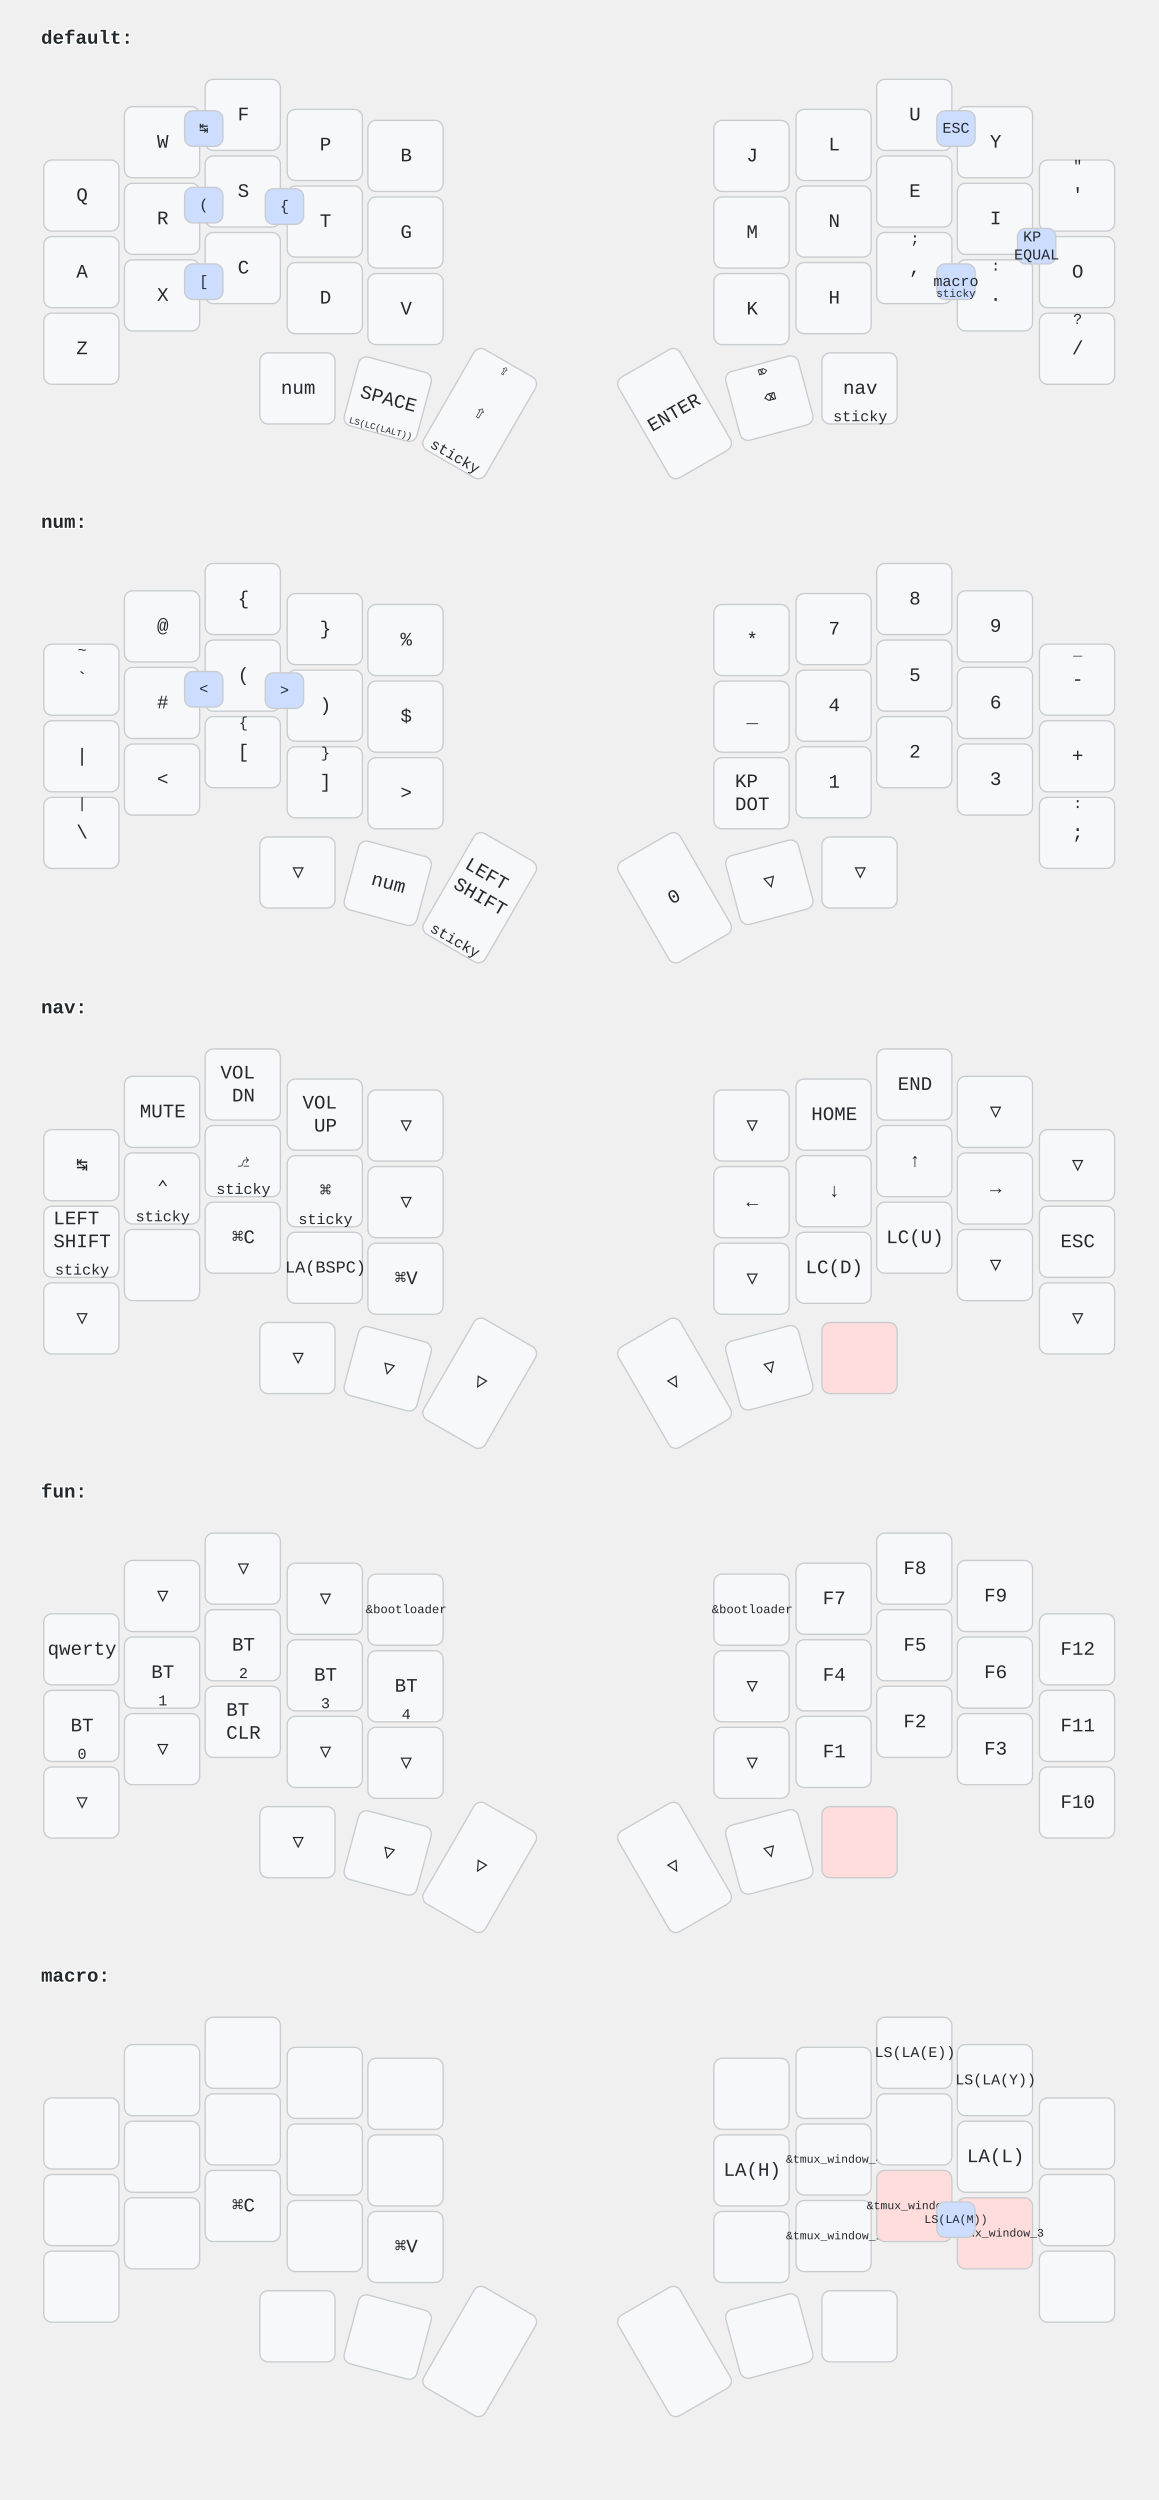
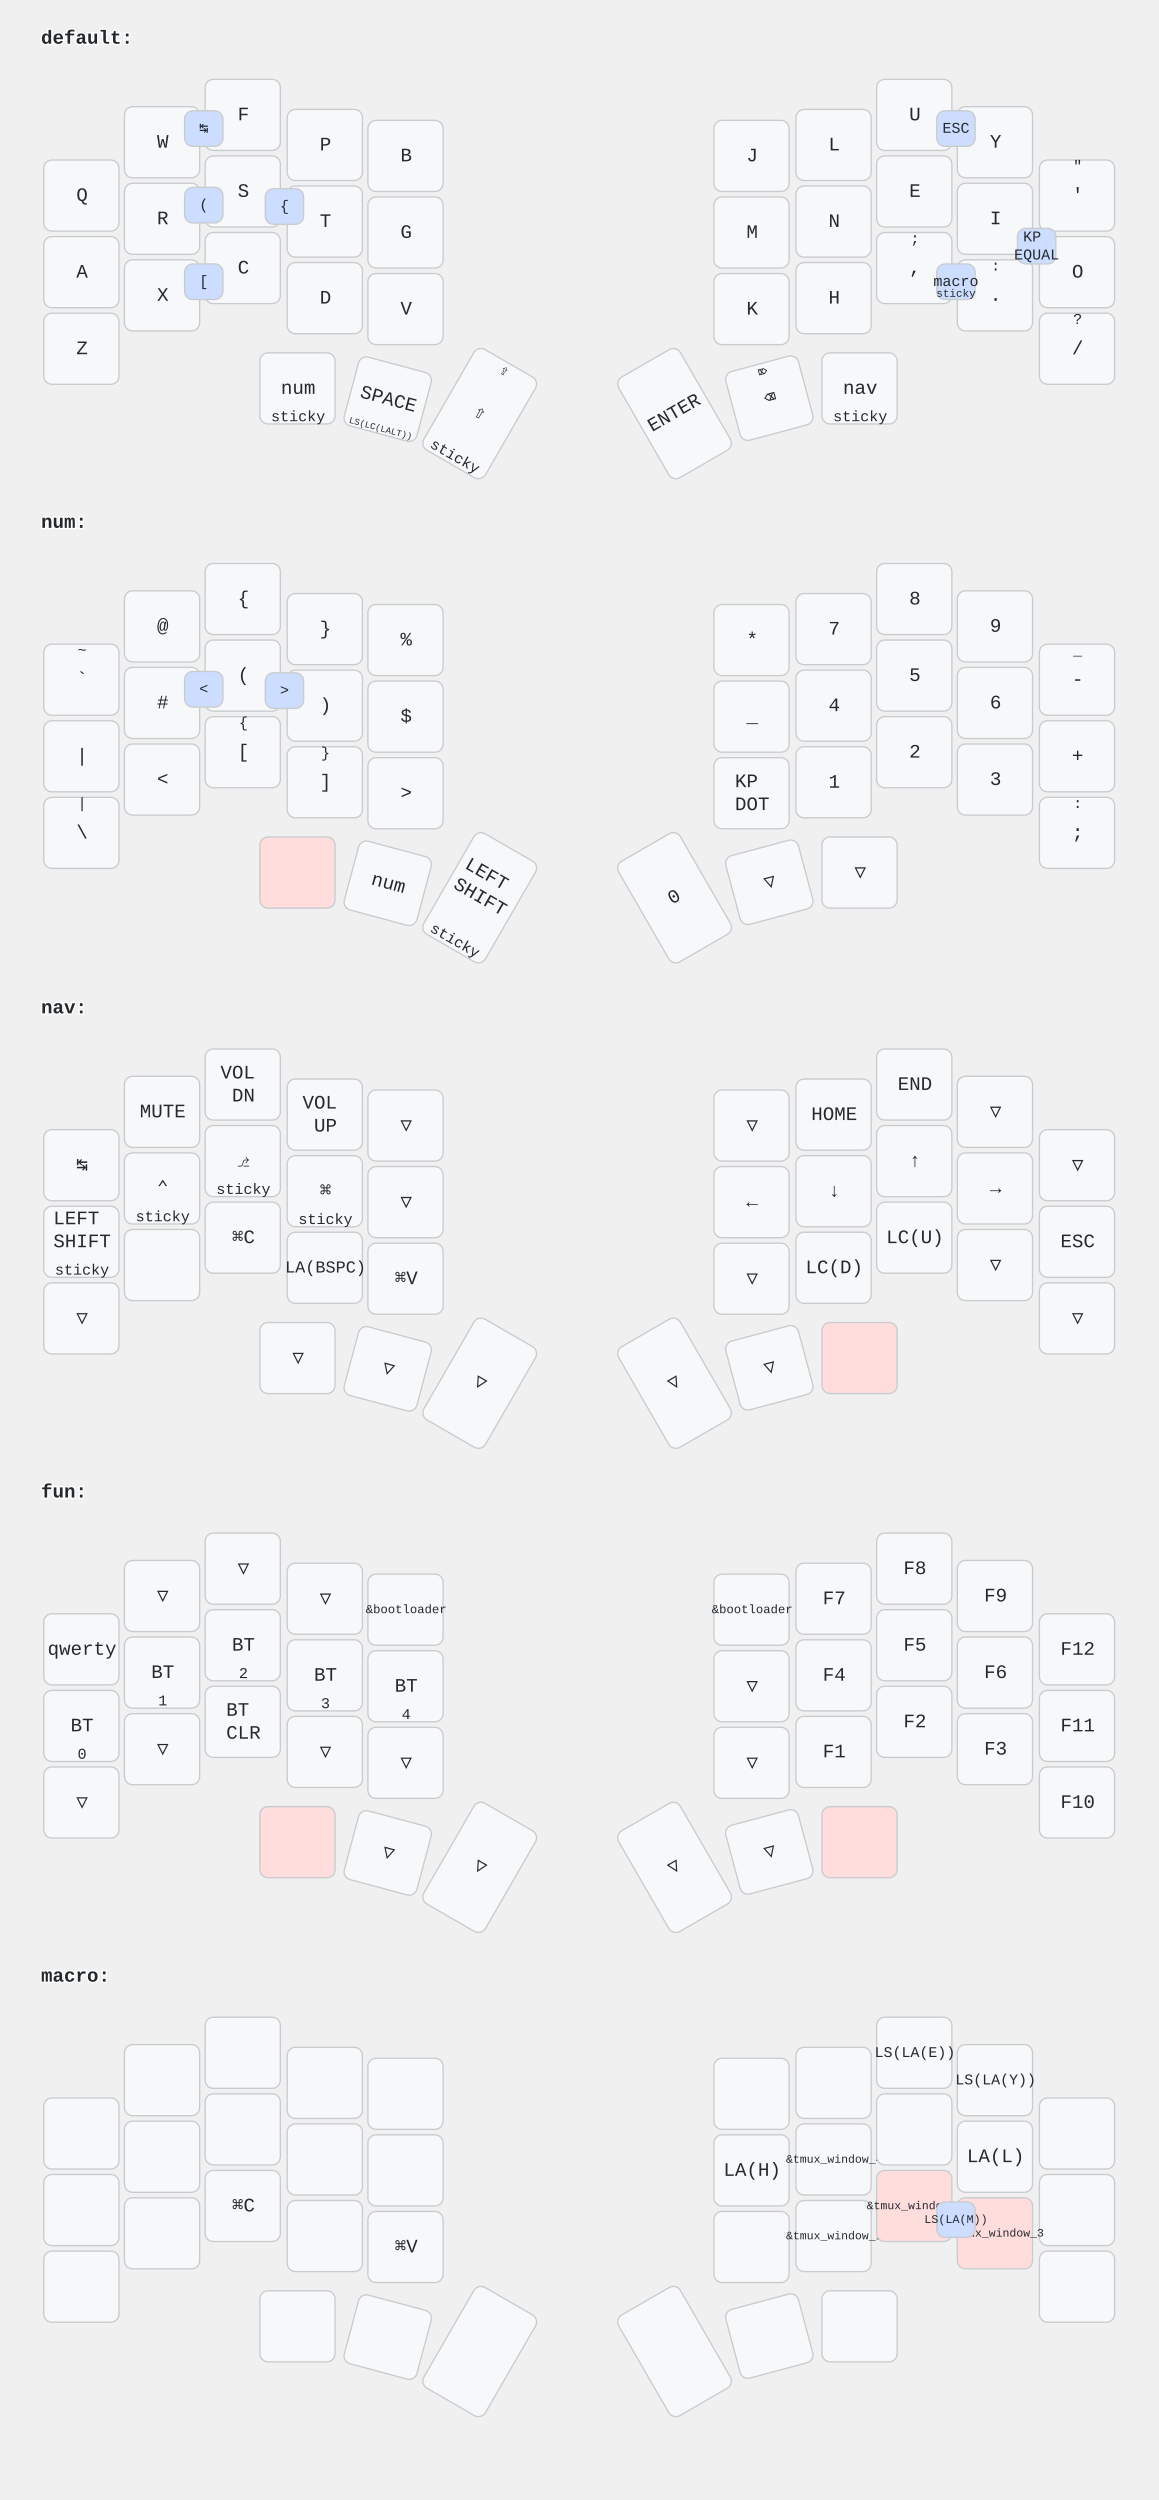
<svg xmlns="http://www.w3.org/2000/svg" width="847" height="1828" viewBox="0 0 847 1828" class="keymap">
  <style>/* font and background color specifications */
svg {
    font-family: SFMono-Regular,Consolas,Liberation Mono,Menlo,monospace;
    font-size: 14px;
    font-kerning: normal;
    text-rendering: optimizeLegibility;
    fill: #24292e;
}

/* default key styling */
rect {
    fill: #f6f8fa;
    stroke: #c9cccf;
    stroke-width: 1;
}

/* color accent for combo boxes */
rect.combo {
    fill: #cdf;
}

/* color accent for held keys */
rect.held, rect.combo.held {
    fill: #fdd;
}

/* color accent for ghost (optional) keys */
rect.ghost, rect.combo.ghost {
    fill: #ddd;
}

text {
    text-anchor: middle;
    dominant-baseline: middle;
}

/* styling for layer labels */
text.label {
    font-weight: bold;
    text-anchor: start;
    stroke: white;
    stroke-width: 2;
    paint-order: stroke;
}

/* styling for combo tap, and key hold/shifted label text */
text.combo, text.hold, text.shifted {
    font-size: 11px;
}

text.hold {
    text-anchor: middle;
    dominant-baseline: auto;
}

text.shifted {
    text-anchor: middle;
    dominant-baseline: hanging;
}

/* styling for hold/shifted label text in combo box */
text.combo.hold, text.combo.shifted {
    font-size: 8px;
}

/* styling for combo dendrons */
path {
    stroke-width: 1;
    stroke: gray;
    fill: none;
}
</style>
  <g transform="translate(30, 0)" class="layer-default">
    <text x="0" y="28" class="label">default:</text>
    <g transform="translate(0, 56)">
      <g transform="translate(30, 87)" class="key keypos-0">
        <rect rx="6" ry="6" x="-28" y="-26" width="55" height="52" class="key" />
        <text x="0" y="0" class="key tap">Q</text>
      </g>
      <g transform="translate(89, 48)" class="key keypos-1">
        <rect rx="6" ry="6" x="-28" y="-26" width="55" height="52" class="key" />
        <text x="0" y="0" class="key tap">W</text>
      </g>
      <g transform="translate(148, 28)" class="key keypos-2">
        <rect rx="6" ry="6" x="-28" y="-26" width="55" height="52" class="key" />
        <text x="0" y="0" class="key tap">F</text>
      </g>
      <g transform="translate(208, 50)" class="key keypos-3">
        <rect rx="6" ry="6" x="-28" y="-26" width="55" height="52" class="key" />
        <text x="0" y="0" class="key tap">P</text>
      </g>
      <g transform="translate(267, 58)" class="key keypos-4">
        <rect rx="6" ry="6" x="-28" y="-26" width="55" height="52" class="key" />
        <text x="0" y="0" class="key tap">B</text>
      </g>
      <g transform="translate(520, 58)" class="key keypos-5">
        <rect rx="6" ry="6" x="-28" y="-26" width="55" height="52" class="key" />
        <text x="0" y="0" class="key tap">J</text>
      </g>
      <g transform="translate(580, 50)" class="key keypos-6">
        <rect rx="6" ry="6" x="-28" y="-26" width="55" height="52" class="key" />
        <text x="0" y="0" class="key tap">L</text>
      </g>
      <g transform="translate(639, 28)" class="key keypos-7">
        <rect rx="6" ry="6" x="-28" y="-26" width="55" height="52" class="key" />
        <text x="0" y="0" class="key tap">U</text>
      </g>
      <g transform="translate(698, 48)" class="key keypos-8">
        <rect rx="6" ry="6" x="-28" y="-26" width="55" height="52" class="key" />
        <text x="0" y="0" class="key tap">Y</text>
      </g>
      <g transform="translate(758, 87)" class="key keypos-9">
        <rect rx="6" ry="6" x="-28" y="-26" width="55" height="52" class="key" />
        <text x="0" y="0" class="key tap">'</text>
        <text x="0" y="-24" class="key shifted">"</text>
      </g>
      <g transform="translate(30, 143)" class="key keypos-10">
        <rect rx="6" ry="6" x="-28" y="-26" width="55" height="52" class="key" />
        <text x="0" y="0" class="key tap">A</text>
      </g>
      <g transform="translate(89, 104)" class="key keypos-11">
        <rect rx="6" ry="6" x="-28" y="-26" width="55" height="52" class="key" />
        <text x="0" y="0" class="key tap">R</text>
      </g>
      <g transform="translate(148, 84)" class="key keypos-12">
        <rect rx="6" ry="6" x="-28" y="-26" width="55" height="52" class="key" />
        <text x="0" y="0" class="key tap">S</text>
      </g>
      <g transform="translate(208, 106)" class="key keypos-13">
        <rect rx="6" ry="6" x="-28" y="-26" width="55" height="52" class="key" />
        <text x="0" y="0" class="key tap">T</text>
      </g>
      <g transform="translate(267, 114)" class="key keypos-14">
        <rect rx="6" ry="6" x="-28" y="-26" width="55" height="52" class="key" />
        <text x="0" y="0" class="key tap">G</text>
      </g>
      <g transform="translate(520, 114)" class="key keypos-15">
        <rect rx="6" ry="6" x="-28" y="-26" width="55" height="52" class="key" />
        <text x="0" y="0" class="key tap">M</text>
      </g>
      <g transform="translate(580, 106)" class="key keypos-16">
        <rect rx="6" ry="6" x="-28" y="-26" width="55" height="52" class="key" />
        <text x="0" y="0" class="key tap">N</text>
      </g>
      <g transform="translate(639, 84)" class="key keypos-17">
        <rect rx="6" ry="6" x="-28" y="-26" width="55" height="52" class="key" />
        <text x="0" y="0" class="key tap">E</text>
      </g>
      <g transform="translate(698, 104)" class="key keypos-18">
        <rect rx="6" ry="6" x="-28" y="-26" width="55" height="52" class="key" />
        <text x="0" y="0" class="key tap">I</text>
      </g>
      <g transform="translate(758, 143)" class="key keypos-19">
        <rect rx="6" ry="6" x="-28" y="-26" width="55" height="52" class="key" />
        <text x="0" y="0" class="key tap">O</text>
      </g>
      <g transform="translate(30, 199)" class="key keypos-20">
        <rect rx="6" ry="6" x="-28" y="-26" width="55" height="52" class="key" />
        <text x="0" y="0" class="key tap">Z</text>
      </g>
      <g transform="translate(89, 160)" class="key keypos-21">
        <rect rx="6" ry="6" x="-28" y="-26" width="55" height="52" class="key" />
        <text x="0" y="0" class="key tap">X</text>
      </g>
      <g transform="translate(148, 140)" class="key keypos-22">
        <rect rx="6" ry="6" x="-28" y="-26" width="55" height="52" class="key" />
        <text x="0" y="0" class="key tap">C</text>
      </g>
      <g transform="translate(208, 162)" class="key keypos-23">
        <rect rx="6" ry="6" x="-28" y="-26" width="55" height="52" class="key" />
        <text x="0" y="0" class="key tap">D</text>
      </g>
      <g transform="translate(267, 170)" class="key keypos-24">
        <rect rx="6" ry="6" x="-28" y="-26" width="55" height="52" class="key" />
        <text x="0" y="0" class="key tap">V</text>
      </g>
      <g transform="translate(520, 170)" class="key keypos-25">
        <rect rx="6" ry="6" x="-28" y="-26" width="55" height="52" class="key" />
        <text x="0" y="0" class="key tap">K</text>
      </g>
      <g transform="translate(580, 162)" class="key keypos-26">
        <rect rx="6" ry="6" x="-28" y="-26" width="55" height="52" class="key" />
        <text x="0" y="0" class="key tap">H</text>
      </g>
      <g transform="translate(639, 140)" class="key keypos-27">
        <rect rx="6" ry="6" x="-28" y="-26" width="55" height="52" class="key" />
        <text x="0" y="0" class="key tap">,</text>
        <text x="0" y="-24" class="key shifted">;</text>
      </g>
      <g transform="translate(698, 160)" class="key keypos-28">
        <rect rx="6" ry="6" x="-28" y="-26" width="55" height="52" class="key" />
        <text x="0" y="0" class="key tap">.</text>
        <text x="0" y="-24" class="key shifted">:</text>
      </g>
      <g transform="translate(758, 199)" class="key keypos-29">
        <rect rx="6" ry="6" x="-28" y="-26" width="55" height="52" class="key" />
        <text x="0" y="0" class="key tap">/</text>
        <text x="0" y="-24" class="key shifted">?</text>
      </g>
      <g transform="translate(188, 228)" class="key keypos-30">
        <rect rx="6" ry="6" x="-28" y="-26" width="55" height="52" class="key" />
        <text x="0" y="0" class="key tap">num</text>
+         <text x="0" y="24" class="key hold">sticky</text>
      </g>
      <g transform="translate(254, 236) rotate(15.0)" class="key keypos-31">
        <rect rx="6" ry="6" x="-28" y="-26" width="55" height="52" class="key" />
        <text x="0" y="0" class="key tap">SPACE</text>
        <text x="0" y="24" class="key hold">
          <tspan style="font-size: 60%">LS(LC(LALT))</tspan>
        </text>
      </g>
      <g transform="translate(321, 246) rotate(30.0)" class="key keypos-32">
        <rect rx="6" ry="6" x="-26" y="-42" width="52" height="85" class="key" />
        <text x="0" y="0" class="key tap">⇧</text>
        <text x="0" y="40" class="key hold">sticky</text>
        <text x="0" y="-40" class="key shifted">⇪</text>
      </g>
      <g transform="translate(463, 246) rotate(-30.0)" class="key keypos-33">
        <rect rx="6" ry="6" x="-26" y="-42" width="52" height="85" class="key" />
        <text x="0" y="0" class="key tap">ENTER</text>
      </g>
      <g transform="translate(533, 235) rotate(-15.0)" class="key keypos-34">
        <rect rx="6" ry="6" x="-28" y="-26" width="55" height="52" class="key" />
        <text x="0" y="0" class="key tap">⌫</text>
        <text x="0" y="-24" class="key shifted">⌦</text>
      </g>
      <g transform="translate(599, 228)" class="key keypos-35">
        <rect rx="6" ry="6" x="-28" y="-26" width="55" height="52" class="key" />
        <text x="0" y="0" class="key tap">nav</text>
        <text x="0" y="24" class="key hold">sticky</text>
      </g>
      <g class="combo combopos-0">
        <rect rx="6" ry="6" x="105" y="25" width="28" height="26" class="combo" />
        <text x="119" y="38" class="combo tap">↹</text>
      </g>
      <g class="combo combopos-1">
        <rect rx="6" ry="6" x="655" y="25" width="28" height="26" class="combo" />
        <text x="669" y="38" class="combo tap">ESC</text>
      </g>
      <g class="combo combopos-2">
        <rect rx="6" ry="6" x="655" y="137" width="28" height="26" class="combo" />
        <text x="669" y="150" class="combo tap">macro</text>
        <text x="669" y="161" class="combo hold">sticky</text>
      </g>
      <g class="combo combopos-3">
        <rect rx="6" ry="6" x="105" y="81" width="28" height="26" class="combo" />
        <text x="119" y="94" class="combo tap">(</text>
      </g>
      <g class="combo combopos-4">
        <rect rx="6" ry="6" x="164" y="82" width="28" height="26" class="combo" />
        <text x="178" y="95" class="combo tap">{</text>
      </g>
      <g class="combo combopos-5">
        <rect rx="6" ry="6" x="105" y="137" width="28" height="26" class="combo" />
        <text x="119" y="150" class="combo tap">[</text>
      </g>
      <g class="combo combopos-6">
        <rect rx="6" ry="6" x="714" y="111" width="28" height="26" class="combo" />
        <text x="728" y="124" class="combo tap">
          <tspan x="728" dy="-0.6em">KP</tspan>
          <tspan x="728" dy="1.2em">EQUAL</tspan>
        </text>
      </g>
    </g>
  </g>
  <g transform="translate(30, 354)" class="layer-num">
    <text x="0" y="28" class="label">num:</text>
    <g transform="translate(0, 56)">
      <g transform="translate(30, 87)" class="key keypos-0">
        <rect rx="6" ry="6" x="-28" y="-26" width="55" height="52" class="key" />
        <text x="0" y="0" class="key tap">`</text>
        <text x="0" y="-24" class="key shifted">~</text>
      </g>
      <g transform="translate(89, 48)" class="key keypos-1">
        <rect rx="6" ry="6" x="-28" y="-26" width="55" height="52" class="key" />
        <text x="0" y="0" class="key tap">@</text>
      </g>
      <g transform="translate(148, 28)" class="key keypos-2">
        <rect rx="6" ry="6" x="-28" y="-26" width="55" height="52" class="key" />
        <text x="0" y="0" class="key tap">{</text>
      </g>
      <g transform="translate(208, 50)" class="key keypos-3">
        <rect rx="6" ry="6" x="-28" y="-26" width="55" height="52" class="key" />
        <text x="0" y="0" class="key tap">}</text>
      </g>
      <g transform="translate(267, 58)" class="key keypos-4">
        <rect rx="6" ry="6" x="-28" y="-26" width="55" height="52" class="key" />
        <text x="0" y="0" class="key tap">%</text>
      </g>
      <g transform="translate(520, 58)" class="key keypos-5">
        <rect rx="6" ry="6" x="-28" y="-26" width="55" height="52" class="key" />
        <text x="0" y="0" class="key tap">*</text>
      </g>
      <g transform="translate(580, 50)" class="key keypos-6">
        <rect rx="6" ry="6" x="-28" y="-26" width="55" height="52" class="key" />
        <text x="0" y="0" class="key tap">7</text>
      </g>
      <g transform="translate(639, 28)" class="key keypos-7">
        <rect rx="6" ry="6" x="-28" y="-26" width="55" height="52" class="key" />
        <text x="0" y="0" class="key tap">8</text>
      </g>
      <g transform="translate(698, 48)" class="key keypos-8">
        <rect rx="6" ry="6" x="-28" y="-26" width="55" height="52" class="key" />
        <text x="0" y="0" class="key tap">9</text>
      </g>
      <g transform="translate(758, 87)" class="key keypos-9">
        <rect rx="6" ry="6" x="-28" y="-26" width="55" height="52" class="key" />
        <text x="0" y="0" class="key tap">-</text>
        <text x="0" y="-24" class="key shifted">_</text>
      </g>
      <g transform="translate(30, 143)" class="key keypos-10">
        <rect rx="6" ry="6" x="-28" y="-26" width="55" height="52" class="key" />
        <text x="0" y="0" class="key tap">|</text>
      </g>
      <g transform="translate(89, 104)" class="key keypos-11">
        <rect rx="6" ry="6" x="-28" y="-26" width="55" height="52" class="key" />
        <text x="0" y="0" class="key tap">#</text>
      </g>
      <g transform="translate(148, 84)" class="key keypos-12">
        <rect rx="6" ry="6" x="-28" y="-26" width="55" height="52" class="key" />
        <text x="0" y="0" class="key tap">(</text>
      </g>
      <g transform="translate(208, 106)" class="key keypos-13">
        <rect rx="6" ry="6" x="-28" y="-26" width="55" height="52" class="key" />
        <text x="0" y="0" class="key tap">)</text>
      </g>
      <g transform="translate(267, 114)" class="key keypos-14">
        <rect rx="6" ry="6" x="-28" y="-26" width="55" height="52" class="key" />
        <text x="0" y="0" class="key tap">$</text>
      </g>
      <g transform="translate(520, 114)" class="key keypos-15">
        <rect rx="6" ry="6" x="-28" y="-26" width="55" height="52" class="key" />
        <text x="0" y="0" class="key tap">_</text>
      </g>
      <g transform="translate(580, 106)" class="key keypos-16">
        <rect rx="6" ry="6" x="-28" y="-26" width="55" height="52" class="key" />
        <text x="0" y="0" class="key tap">4</text>
      </g>
      <g transform="translate(639, 84)" class="key keypos-17">
        <rect rx="6" ry="6" x="-28" y="-26" width="55" height="52" class="key" />
        <text x="0" y="0" class="key tap">5</text>
      </g>
      <g transform="translate(698, 104)" class="key keypos-18">
        <rect rx="6" ry="6" x="-28" y="-26" width="55" height="52" class="key" />
        <text x="0" y="0" class="key tap">6</text>
      </g>
      <g transform="translate(758, 143)" class="key keypos-19">
        <rect rx="6" ry="6" x="-28" y="-26" width="55" height="52" class="key" />
        <text x="0" y="0" class="key tap">+</text>
      </g>
      <g transform="translate(30, 199)" class="key keypos-20">
        <rect rx="6" ry="6" x="-28" y="-26" width="55" height="52" class="key" />
        <text x="0" y="0" class="key tap">\</text>
        <text x="0" y="-24" class="key shifted">|</text>
      </g>
      <g transform="translate(89, 160)" class="key keypos-21">
        <rect rx="6" ry="6" x="-28" y="-26" width="55" height="52" class="key" />
        <text x="0" y="0" class="key tap">&lt;</text>
      </g>
      <g transform="translate(148, 140)" class="key keypos-22">
        <rect rx="6" ry="6" x="-28" y="-26" width="55" height="52" class="key" />
        <text x="0" y="0" class="key tap">[</text>
        <text x="0" y="-24" class="key shifted">{</text>
      </g>
      <g transform="translate(208, 162)" class="key keypos-23">
        <rect rx="6" ry="6" x="-28" y="-26" width="55" height="52" class="key" />
        <text x="0" y="0" class="key tap">]</text>
        <text x="0" y="-24" class="key shifted">}</text>
      </g>
      <g transform="translate(267, 170)" class="key keypos-24">
        <rect rx="6" ry="6" x="-28" y="-26" width="55" height="52" class="key" />
        <text x="0" y="0" class="key tap">&gt;</text>
      </g>
      <g transform="translate(520, 170)" class="key keypos-25">
        <rect rx="6" ry="6" x="-28" y="-26" width="55" height="52" class="key" />
        <text x="0" y="0" class="key tap">
          <tspan x="0" dy="-0.6em">KP</tspan>
          <tspan x="0" dy="1.2em">DOT</tspan>
        </text>
      </g>
      <g transform="translate(580, 162)" class="key keypos-26">
        <rect rx="6" ry="6" x="-28" y="-26" width="55" height="52" class="key" />
        <text x="0" y="0" class="key tap">1</text>
      </g>
      <g transform="translate(639, 140)" class="key keypos-27">
        <rect rx="6" ry="6" x="-28" y="-26" width="55" height="52" class="key" />
        <text x="0" y="0" class="key tap">2</text>
      </g>
      <g transform="translate(698, 160)" class="key keypos-28">
        <rect rx="6" ry="6" x="-28" y="-26" width="55" height="52" class="key" />
        <text x="0" y="0" class="key tap">3</text>
      </g>
      <g transform="translate(758, 199)" class="key keypos-29">
        <rect rx="6" ry="6" x="-28" y="-26" width="55" height="52" class="key" />
        <text x="0" y="0" class="key tap">;</text>
        <text x="0" y="-24" class="key shifted">:</text>
      </g>
-       <g transform="translate(188, 228)" class="key trans keypos-30">
-         <rect rx="6" ry="6" x="-28" y="-26" width="55" height="52" class="key trans" />
-         <text x="0" y="0" class="key trans tap">▽</text>
+       <g transform="translate(188, 228)" class="key held keypos-30">
+         <rect rx="6" ry="6" x="-28" y="-26" width="55" height="52" class="key held" />
      </g>
      <g transform="translate(254, 236) rotate(15.0)" class="key keypos-31">
        <rect rx="6" ry="6" x="-28" y="-26" width="55" height="52" class="key" />
        <text x="0" y="0" class="key tap">num</text>
      </g>
      <g transform="translate(321, 246) rotate(30.0)" class="key keypos-32">
        <rect rx="6" ry="6" x="-26" y="-42" width="52" height="85" class="key" />
        <text x="0" y="0" class="key tap">
          <tspan x="0" dy="-1.2em">LEFT</tspan>
          <tspan x="0" dy="1.2em">SHIFT</tspan>
        </text>
        <text x="0" y="40" class="key hold">sticky</text>
      </g>
      <g transform="translate(463, 246) rotate(-30.0)" class="key keypos-33">
        <rect rx="6" ry="6" x="-26" y="-42" width="52" height="85" class="key" />
        <text x="0" y="0" class="key tap">0</text>
      </g>
      <g transform="translate(533, 235) rotate(-15.0)" class="key trans keypos-34">
        <rect rx="6" ry="6" x="-28" y="-26" width="55" height="52" class="key trans" />
        <text x="0" y="0" class="key trans tap">▽</text>
      </g>
      <g transform="translate(599, 228)" class="key trans keypos-35">
        <rect rx="6" ry="6" x="-28" y="-26" width="55" height="52" class="key trans" />
        <text x="0" y="0" class="key trans tap">▽</text>
      </g>
      <g class="combo combopos-0">
        <rect rx="6" ry="6" x="105" y="81" width="28" height="26" class="combo" />
        <text x="119" y="94" class="combo tap">&lt;</text>
      </g>
      <g class="combo combopos-1">
        <rect rx="6" ry="6" x="164" y="82" width="28" height="26" class="combo" />
        <text x="178" y="95" class="combo tap">&gt;</text>
      </g>
    </g>
  </g>
  <g transform="translate(30, 709)" class="layer-nav">
    <text x="0" y="28" class="label">nav:</text>
    <g transform="translate(0, 56)">
      <g transform="translate(30, 87)" class="key keypos-0">
        <rect rx="6" ry="6" x="-28" y="-26" width="55" height="52" class="key" />
        <text x="0" y="0" class="key tap">↹</text>
      </g>
      <g transform="translate(89, 48)" class="key keypos-1">
        <rect rx="6" ry="6" x="-28" y="-26" width="55" height="52" class="key" />
        <text x="0" y="0" class="key tap">MUTE</text>
      </g>
      <g transform="translate(148, 28)" class="key keypos-2">
        <rect rx="6" ry="6" x="-28" y="-26" width="55" height="52" class="key" />
        <text x="0" y="0" class="key tap">
          <tspan x="0" dy="-0.6em">VOL</tspan>
          <tspan x="0" dy="1.2em">DN</tspan>
        </text>
      </g>
      <g transform="translate(208, 50)" class="key keypos-3">
        <rect rx="6" ry="6" x="-28" y="-26" width="55" height="52" class="key" />
        <text x="0" y="0" class="key tap">
          <tspan x="0" dy="-0.6em">VOL</tspan>
          <tspan x="0" dy="1.2em">UP</tspan>
        </text>
      </g>
      <g transform="translate(267, 58)" class="key trans keypos-4">
        <rect rx="6" ry="6" x="-28" y="-26" width="55" height="52" class="key trans" />
        <text x="0" y="0" class="key trans tap">▽</text>
      </g>
      <g transform="translate(520, 58)" class="key trans keypos-5">
        <rect rx="6" ry="6" x="-28" y="-26" width="55" height="52" class="key trans" />
        <text x="0" y="0" class="key trans tap">▽</text>
      </g>
      <g transform="translate(580, 50)" class="key keypos-6">
        <rect rx="6" ry="6" x="-28" y="-26" width="55" height="52" class="key" />
        <text x="0" y="0" class="key tap">HOME</text>
      </g>
      <g transform="translate(639, 28)" class="key keypos-7">
        <rect rx="6" ry="6" x="-28" y="-26" width="55" height="52" class="key" />
        <text x="0" y="0" class="key tap">END</text>
      </g>
      <g transform="translate(698, 48)" class="key trans keypos-8">
        <rect rx="6" ry="6" x="-28" y="-26" width="55" height="52" class="key trans" />
        <text x="0" y="0" class="key trans tap">▽</text>
      </g>
      <g transform="translate(758, 87)" class="key trans keypos-9">
        <rect rx="6" ry="6" x="-28" y="-26" width="55" height="52" class="key trans" />
        <text x="0" y="0" class="key trans tap">▽</text>
      </g>
      <g transform="translate(30, 143)" class="key keypos-10">
        <rect rx="6" ry="6" x="-28" y="-26" width="55" height="52" class="key" />
        <text x="0" y="0" class="key tap">
          <tspan x="0" dy="-1.2em">LEFT</tspan>
          <tspan x="0" dy="1.2em">SHIFT</tspan>
        </text>
        <text x="0" y="24" class="key hold">sticky</text>
      </g>
      <g transform="translate(89, 104)" class="key keypos-11">
        <rect rx="6" ry="6" x="-28" y="-26" width="55" height="52" class="key" />
        <text x="0" y="0" class="key tap">⌃</text>
        <text x="0" y="24" class="key hold">sticky</text>
      </g>
      <g transform="translate(148, 84)" class="key keypos-12">
        <rect rx="6" ry="6" x="-28" y="-26" width="55" height="52" class="key" />
        <text x="0" y="0" class="key tap">⎇</text>
        <text x="0" y="24" class="key hold">sticky</text>
      </g>
      <g transform="translate(208, 106)" class="key keypos-13">
        <rect rx="6" ry="6" x="-28" y="-26" width="55" height="52" class="key" />
        <text x="0" y="0" class="key tap">⌘</text>
        <text x="0" y="24" class="key hold">sticky</text>
      </g>
      <g transform="translate(267, 114)" class="key trans keypos-14">
        <rect rx="6" ry="6" x="-28" y="-26" width="55" height="52" class="key trans" />
        <text x="0" y="0" class="key trans tap">▽</text>
      </g>
      <g transform="translate(520, 114)" class="key keypos-15">
        <rect rx="6" ry="6" x="-28" y="-26" width="55" height="52" class="key" />
        <text x="0" y="0" class="key tap">←</text>
      </g>
      <g transform="translate(580, 106)" class="key keypos-16">
        <rect rx="6" ry="6" x="-28" y="-26" width="55" height="52" class="key" />
        <text x="0" y="0" class="key tap">↓</text>
      </g>
      <g transform="translate(639, 84)" class="key keypos-17">
        <rect rx="6" ry="6" x="-28" y="-26" width="55" height="52" class="key" />
        <text x="0" y="0" class="key tap">↑</text>
      </g>
      <g transform="translate(698, 104)" class="key keypos-18">
        <rect rx="6" ry="6" x="-28" y="-26" width="55" height="52" class="key" />
        <text x="0" y="0" class="key tap">→</text>
      </g>
      <g transform="translate(758, 143)" class="key keypos-19">
        <rect rx="6" ry="6" x="-28" y="-26" width="55" height="52" class="key" />
        <text x="0" y="0" class="key tap">ESC</text>
      </g>
      <g transform="translate(30, 199)" class="key trans keypos-20">
        <rect rx="6" ry="6" x="-28" y="-26" width="55" height="52" class="key trans" />
        <text x="0" y="0" class="key trans tap">▽</text>
      </g>
      <g transform="translate(89, 160)" class="key keypos-21">
        <rect rx="6" ry="6" x="-28" y="-26" width="55" height="52" class="key" />
      </g>
      <g transform="translate(148, 140)" class="key keypos-22">
        <rect rx="6" ry="6" x="-28" y="-26" width="55" height="52" class="key" />
        <text x="0" y="0" class="key tap">⌘C</text>
      </g>
      <g transform="translate(208, 162)" class="key keypos-23">
        <rect rx="6" ry="6" x="-28" y="-26" width="55" height="52" class="key" />
        <text x="0" y="0" class="key tap">
          <tspan style="font-size: 88%">LA(BSPC)</tspan>
        </text>
      </g>
      <g transform="translate(267, 170)" class="key keypos-24">
        <rect rx="6" ry="6" x="-28" y="-26" width="55" height="52" class="key" />
        <text x="0" y="0" class="key tap">⌘V</text>
      </g>
      <g transform="translate(520, 170)" class="key trans keypos-25">
        <rect rx="6" ry="6" x="-28" y="-26" width="55" height="52" class="key trans" />
        <text x="0" y="0" class="key trans tap">▽</text>
      </g>
      <g transform="translate(580, 162)" class="key keypos-26">
        <rect rx="6" ry="6" x="-28" y="-26" width="55" height="52" class="key" />
        <text x="0" y="0" class="key tap">LC(D)</text>
      </g>
      <g transform="translate(639, 140)" class="key keypos-27">
        <rect rx="6" ry="6" x="-28" y="-26" width="55" height="52" class="key" />
        <text x="0" y="0" class="key tap">LC(U)</text>
      </g>
      <g transform="translate(698, 160)" class="key trans keypos-28">
        <rect rx="6" ry="6" x="-28" y="-26" width="55" height="52" class="key trans" />
        <text x="0" y="0" class="key trans tap">▽</text>
      </g>
      <g transform="translate(758, 199)" class="key trans keypos-29">
        <rect rx="6" ry="6" x="-28" y="-26" width="55" height="52" class="key trans" />
        <text x="0" y="0" class="key trans tap">▽</text>
      </g>
      <g transform="translate(188, 228)" class="key trans keypos-30">
        <rect rx="6" ry="6" x="-28" y="-26" width="55" height="52" class="key trans" />
        <text x="0" y="0" class="key trans tap">▽</text>
      </g>
      <g transform="translate(254, 236) rotate(15.0)" class="key trans keypos-31">
        <rect rx="6" ry="6" x="-28" y="-26" width="55" height="52" class="key trans" />
        <text x="0" y="0" class="key trans tap">▽</text>
      </g>
      <g transform="translate(321, 246) rotate(30.0)" class="key trans keypos-32">
        <rect rx="6" ry="6" x="-26" y="-42" width="52" height="85" class="key trans" />
        <text x="0" y="0" class="key trans tap">▽</text>
      </g>
      <g transform="translate(463, 246) rotate(-30.0)" class="key trans keypos-33">
        <rect rx="6" ry="6" x="-26" y="-42" width="52" height="85" class="key trans" />
        <text x="0" y="0" class="key trans tap">▽</text>
      </g>
      <g transform="translate(533, 235) rotate(-15.0)" class="key trans keypos-34">
        <rect rx="6" ry="6" x="-28" y="-26" width="55" height="52" class="key trans" />
        <text x="0" y="0" class="key trans tap">▽</text>
      </g>
      <g transform="translate(599, 228)" class="key held keypos-35">
        <rect rx="6" ry="6" x="-28" y="-26" width="55" height="52" class="key held" />
      </g>
    </g>
  </g>
  <g transform="translate(30, 1063)" class="layer-fun">
    <text x="0" y="28" class="label">fun:</text>
    <g transform="translate(0, 56)">
      <g transform="translate(30, 87)" class="key keypos-0">
        <rect rx="6" ry="6" x="-28" y="-26" width="55" height="52" class="key" />
        <text x="0" y="0" class="key tap">qwerty</text>
      </g>
      <g transform="translate(89, 48)" class="key trans keypos-1">
        <rect rx="6" ry="6" x="-28" y="-26" width="55" height="52" class="key trans" />
        <text x="0" y="0" class="key trans tap">▽</text>
      </g>
      <g transform="translate(148, 28)" class="key trans keypos-2">
        <rect rx="6" ry="6" x="-28" y="-26" width="55" height="52" class="key trans" />
        <text x="0" y="0" class="key trans tap">▽</text>
      </g>
      <g transform="translate(208, 50)" class="key trans keypos-3">
        <rect rx="6" ry="6" x="-28" y="-26" width="55" height="52" class="key trans" />
        <text x="0" y="0" class="key trans tap">▽</text>
      </g>
      <g transform="translate(267, 58)" class="key keypos-4">
        <rect rx="6" ry="6" x="-28" y="-26" width="55" height="52" class="key" />
        <text x="0" y="0" class="key tap">
          <tspan style="font-size: 64%">&amp;bootloader</tspan>
        </text>
      </g>
      <g transform="translate(520, 58)" class="key keypos-5">
        <rect rx="6" ry="6" x="-28" y="-26" width="55" height="52" class="key" />
        <text x="0" y="0" class="key tap">
          <tspan style="font-size: 64%">&amp;bootloader</tspan>
        </text>
      </g>
      <g transform="translate(580, 50)" class="key keypos-6">
        <rect rx="6" ry="6" x="-28" y="-26" width="55" height="52" class="key" />
        <text x="0" y="0" class="key tap">F7</text>
      </g>
      <g transform="translate(639, 28)" class="key keypos-7">
        <rect rx="6" ry="6" x="-28" y="-26" width="55" height="52" class="key" />
        <text x="0" y="0" class="key tap">F8</text>
      </g>
      <g transform="translate(698, 48)" class="key keypos-8">
        <rect rx="6" ry="6" x="-28" y="-26" width="55" height="52" class="key" />
        <text x="0" y="0" class="key tap">F9</text>
      </g>
      <g transform="translate(758, 87)" class="key keypos-9">
        <rect rx="6" ry="6" x="-28" y="-26" width="55" height="52" class="key" />
        <text x="0" y="0" class="key tap">F12</text>
      </g>
      <g transform="translate(30, 143)" class="key keypos-10">
        <rect rx="6" ry="6" x="-28" y="-26" width="55" height="52" class="key" />
        <text x="0" y="0" class="key tap">BT</text>
        <text x="0" y="24" class="key hold">0</text>
      </g>
      <g transform="translate(89, 104)" class="key keypos-11">
        <rect rx="6" ry="6" x="-28" y="-26" width="55" height="52" class="key" />
        <text x="0" y="0" class="key tap">BT</text>
        <text x="0" y="24" class="key hold">1</text>
      </g>
      <g transform="translate(148, 84)" class="key keypos-12">
        <rect rx="6" ry="6" x="-28" y="-26" width="55" height="52" class="key" />
        <text x="0" y="0" class="key tap">BT</text>
        <text x="0" y="24" class="key hold">2</text>
      </g>
      <g transform="translate(208, 106)" class="key keypos-13">
        <rect rx="6" ry="6" x="-28" y="-26" width="55" height="52" class="key" />
        <text x="0" y="0" class="key tap">BT</text>
        <text x="0" y="24" class="key hold">3</text>
      </g>
      <g transform="translate(267, 114)" class="key keypos-14">
        <rect rx="6" ry="6" x="-28" y="-26" width="55" height="52" class="key" />
        <text x="0" y="0" class="key tap">BT</text>
        <text x="0" y="24" class="key hold">4</text>
      </g>
      <g transform="translate(520, 114)" class="key trans keypos-15">
        <rect rx="6" ry="6" x="-28" y="-26" width="55" height="52" class="key trans" />
        <text x="0" y="0" class="key trans tap">▽</text>
      </g>
      <g transform="translate(580, 106)" class="key keypos-16">
        <rect rx="6" ry="6" x="-28" y="-26" width="55" height="52" class="key" />
        <text x="0" y="0" class="key tap">F4</text>
      </g>
      <g transform="translate(639, 84)" class="key keypos-17">
        <rect rx="6" ry="6" x="-28" y="-26" width="55" height="52" class="key" />
        <text x="0" y="0" class="key tap">F5</text>
      </g>
      <g transform="translate(698, 104)" class="key keypos-18">
        <rect rx="6" ry="6" x="-28" y="-26" width="55" height="52" class="key" />
        <text x="0" y="0" class="key tap">F6</text>
      </g>
      <g transform="translate(758, 143)" class="key keypos-19">
        <rect rx="6" ry="6" x="-28" y="-26" width="55" height="52" class="key" />
        <text x="0" y="0" class="key tap">F11</text>
      </g>
      <g transform="translate(30, 199)" class="key trans keypos-20">
        <rect rx="6" ry="6" x="-28" y="-26" width="55" height="52" class="key trans" />
        <text x="0" y="0" class="key trans tap">▽</text>
      </g>
      <g transform="translate(89, 160)" class="key trans keypos-21">
        <rect rx="6" ry="6" x="-28" y="-26" width="55" height="52" class="key trans" />
        <text x="0" y="0" class="key trans tap">▽</text>
      </g>
      <g transform="translate(148, 140)" class="key keypos-22">
        <rect rx="6" ry="6" x="-28" y="-26" width="55" height="52" class="key" />
        <text x="0" y="0" class="key tap">
          <tspan x="0" dy="-0.6em">BT</tspan>
          <tspan x="0" dy="1.2em">CLR</tspan>
        </text>
      </g>
      <g transform="translate(208, 162)" class="key trans keypos-23">
        <rect rx="6" ry="6" x="-28" y="-26" width="55" height="52" class="key trans" />
        <text x="0" y="0" class="key trans tap">▽</text>
      </g>
      <g transform="translate(267, 170)" class="key trans keypos-24">
        <rect rx="6" ry="6" x="-28" y="-26" width="55" height="52" class="key trans" />
        <text x="0" y="0" class="key trans tap">▽</text>
      </g>
      <g transform="translate(520, 170)" class="key trans keypos-25">
        <rect rx="6" ry="6" x="-28" y="-26" width="55" height="52" class="key trans" />
        <text x="0" y="0" class="key trans tap">▽</text>
      </g>
      <g transform="translate(580, 162)" class="key keypos-26">
        <rect rx="6" ry="6" x="-28" y="-26" width="55" height="52" class="key" />
        <text x="0" y="0" class="key tap">F1</text>
      </g>
      <g transform="translate(639, 140)" class="key keypos-27">
        <rect rx="6" ry="6" x="-28" y="-26" width="55" height="52" class="key" />
        <text x="0" y="0" class="key tap">F2</text>
      </g>
      <g transform="translate(698, 160)" class="key keypos-28">
        <rect rx="6" ry="6" x="-28" y="-26" width="55" height="52" class="key" />
        <text x="0" y="0" class="key tap">F3</text>
      </g>
      <g transform="translate(758, 199)" class="key keypos-29">
        <rect rx="6" ry="6" x="-28" y="-26" width="55" height="52" class="key" />
        <text x="0" y="0" class="key tap">F10</text>
      </g>
-       <g transform="translate(188, 228)" class="key trans keypos-30">
-         <rect rx="6" ry="6" x="-28" y="-26" width="55" height="52" class="key trans" />
-         <text x="0" y="0" class="key trans tap">▽</text>
+       <g transform="translate(188, 228)" class="key held keypos-30">
+         <rect rx="6" ry="6" x="-28" y="-26" width="55" height="52" class="key held" />
      </g>
      <g transform="translate(254, 236) rotate(15.0)" class="key trans keypos-31">
        <rect rx="6" ry="6" x="-28" y="-26" width="55" height="52" class="key trans" />
        <text x="0" y="0" class="key trans tap">▽</text>
      </g>
      <g transform="translate(321, 246) rotate(30.0)" class="key trans keypos-32">
        <rect rx="6" ry="6" x="-26" y="-42" width="52" height="85" class="key trans" />
        <text x="0" y="0" class="key trans tap">▽</text>
      </g>
      <g transform="translate(463, 246) rotate(-30.0)" class="key trans keypos-33">
        <rect rx="6" ry="6" x="-26" y="-42" width="52" height="85" class="key trans" />
        <text x="0" y="0" class="key trans tap">▽</text>
      </g>
      <g transform="translate(533, 235) rotate(-15.0)" class="key trans keypos-34">
        <rect rx="6" ry="6" x="-28" y="-26" width="55" height="52" class="key trans" />
        <text x="0" y="0" class="key trans tap">▽</text>
      </g>
      <g transform="translate(599, 228)" class="key held keypos-35">
        <rect rx="6" ry="6" x="-28" y="-26" width="55" height="52" class="key held" />
      </g>
    </g>
  </g>
  <g transform="translate(30, 1417)" class="layer-macro">
    <text x="0" y="28" class="label">macro:</text>
    <g transform="translate(0, 56)">
      <g transform="translate(30, 87)" class="key keypos-0">
        <rect rx="6" ry="6" x="-28" y="-26" width="55" height="52" class="key" />
      </g>
      <g transform="translate(89, 48)" class="key keypos-1">
        <rect rx="6" ry="6" x="-28" y="-26" width="55" height="52" class="key" />
      </g>
      <g transform="translate(148, 28)" class="key keypos-2">
        <rect rx="6" ry="6" x="-28" y="-26" width="55" height="52" class="key" />
      </g>
      <g transform="translate(208, 50)" class="key keypos-3">
        <rect rx="6" ry="6" x="-28" y="-26" width="55" height="52" class="key" />
      </g>
      <g transform="translate(267, 58)" class="key keypos-4">
        <rect rx="6" ry="6" x="-28" y="-26" width="55" height="52" class="key" />
      </g>
      <g transform="translate(520, 58)" class="key keypos-5">
        <rect rx="6" ry="6" x="-28" y="-26" width="55" height="52" class="key" />
      </g>
      <g transform="translate(580, 50)" class="key keypos-6">
        <rect rx="6" ry="6" x="-28" y="-26" width="55" height="52" class="key" />
      </g>
      <g transform="translate(639, 28)" class="key keypos-7">
        <rect rx="6" ry="6" x="-28" y="-26" width="55" height="52" class="key" />
        <text x="0" y="0" class="key tap">
          <tspan style="font-size: 78%">LS(LA(E))</tspan>
        </text>
      </g>
      <g transform="translate(698, 48)" class="key keypos-8">
        <rect rx="6" ry="6" x="-28" y="-26" width="55" height="52" class="key" />
        <text x="0" y="0" class="key tap">
          <tspan style="font-size: 78%">LS(LA(Y))</tspan>
        </text>
      </g>
      <g transform="translate(758, 87)" class="key keypos-9">
        <rect rx="6" ry="6" x="-28" y="-26" width="55" height="52" class="key" />
      </g>
      <g transform="translate(30, 143)" class="key keypos-10">
        <rect rx="6" ry="6" x="-28" y="-26" width="55" height="52" class="key" />
      </g>
      <g transform="translate(89, 104)" class="key keypos-11">
        <rect rx="6" ry="6" x="-28" y="-26" width="55" height="52" class="key" />
      </g>
      <g transform="translate(148, 84)" class="key keypos-12">
        <rect rx="6" ry="6" x="-28" y="-26" width="55" height="52" class="key" />
      </g>
      <g transform="translate(208, 106)" class="key keypos-13">
        <rect rx="6" ry="6" x="-28" y="-26" width="55" height="52" class="key" />
      </g>
      <g transform="translate(267, 114)" class="key keypos-14">
        <rect rx="6" ry="6" x="-28" y="-26" width="55" height="52" class="key" />
      </g>
      <g transform="translate(520, 114)" class="key keypos-15">
        <rect rx="6" ry="6" x="-28" y="-26" width="55" height="52" class="key" />
        <text x="0" y="0" class="key tap">LA(H)</text>
      </g>
      <g transform="translate(580, 106)" class="key keypos-16">
        <rect rx="6" ry="6" x="-28" y="-26" width="55" height="52" class="key" />
        <text x="0" y="0" class="key tap">
          <tspan style="font-size: 60%">&amp;tmux_window_4</tspan>
        </text>
      </g>
      <g transform="translate(639, 84)" class="key keypos-17">
        <rect rx="6" ry="6" x="-28" y="-26" width="55" height="52" class="key" />
      </g>
      <g transform="translate(698, 104)" class="key keypos-18">
        <rect rx="6" ry="6" x="-28" y="-26" width="55" height="52" class="key" />
        <text x="0" y="0" class="key tap">LA(L)</text>
      </g>
      <g transform="translate(758, 143)" class="key keypos-19">
        <rect rx="6" ry="6" x="-28" y="-26" width="55" height="52" class="key" />
      </g>
      <g transform="translate(30, 199)" class="key keypos-20">
        <rect rx="6" ry="6" x="-28" y="-26" width="55" height="52" class="key" />
      </g>
      <g transform="translate(89, 160)" class="key keypos-21">
        <rect rx="6" ry="6" x="-28" y="-26" width="55" height="52" class="key" />
      </g>
      <g transform="translate(148, 140)" class="key keypos-22">
        <rect rx="6" ry="6" x="-28" y="-26" width="55" height="52" class="key" />
        <text x="0" y="0" class="key tap">⌘C</text>
      </g>
      <g transform="translate(208, 162)" class="key keypos-23">
        <rect rx="6" ry="6" x="-28" y="-26" width="55" height="52" class="key" />
      </g>
      <g transform="translate(267, 170)" class="key keypos-24">
        <rect rx="6" ry="6" x="-28" y="-26" width="55" height="52" class="key" />
        <text x="0" y="0" class="key tap">⌘V</text>
      </g>
      <g transform="translate(520, 170)" class="key keypos-25">
        <rect rx="6" ry="6" x="-28" y="-26" width="55" height="52" class="key" />
      </g>
      <g transform="translate(580, 162)" class="key keypos-26">
        <rect rx="6" ry="6" x="-28" y="-26" width="55" height="52" class="key" />
        <text x="0" y="0" class="key tap">
          <tspan style="font-size: 60%">&amp;tmux_window_1</tspan>
        </text>
      </g>
      <g transform="translate(639, 140)" class="key held keypos-27">
        <rect rx="6" ry="6" x="-28" y="-26" width="55" height="52" class="key held" />
        <text x="0" y="0" class="key held tap">
          <tspan style="font-size: 60%">&amp;tmux_window_2</tspan>
        </text>
      </g>
      <g transform="translate(698, 160)" class="key held keypos-28">
        <rect rx="6" ry="6" x="-28" y="-26" width="55" height="52" class="key held" />
        <text x="0" y="0" class="key held tap">
          <tspan style="font-size: 60%">&amp;tmux_window_3</tspan>
        </text>
      </g>
      <g transform="translate(758, 199)" class="key keypos-29">
        <rect rx="6" ry="6" x="-28" y="-26" width="55" height="52" class="key" />
      </g>
      <g transform="translate(188, 228)" class="key keypos-30">
        <rect rx="6" ry="6" x="-28" y="-26" width="55" height="52" class="key" />
      </g>
      <g transform="translate(254, 236) rotate(15.0)" class="key keypos-31">
        <rect rx="6" ry="6" x="-28" y="-26" width="55" height="52" class="key" />
      </g>
      <g transform="translate(321, 246) rotate(30.0)" class="key keypos-32">
        <rect rx="6" ry="6" x="-26" y="-42" width="52" height="85" class="key" />
      </g>
      <g transform="translate(463, 246) rotate(-30.0)" class="key keypos-33">
        <rect rx="6" ry="6" x="-26" y="-42" width="52" height="85" class="key" />
      </g>
      <g transform="translate(533, 235) rotate(-15.0)" class="key keypos-34">
        <rect rx="6" ry="6" x="-28" y="-26" width="55" height="52" class="key" />
      </g>
      <g transform="translate(599, 228)" class="key keypos-35">
        <rect rx="6" ry="6" x="-28" y="-26" width="55" height="52" class="key" />
      </g>
      <g class="combo combopos-0">
        <rect rx="6" ry="6" x="655" y="137" width="28" height="26" class="combo" />
        <text x="669" y="150" class="combo tap">
          <tspan style="font-size: 78%">LS(LA(M))</tspan>
        </text>
      </g>
    </g>
  </g>
</svg>
